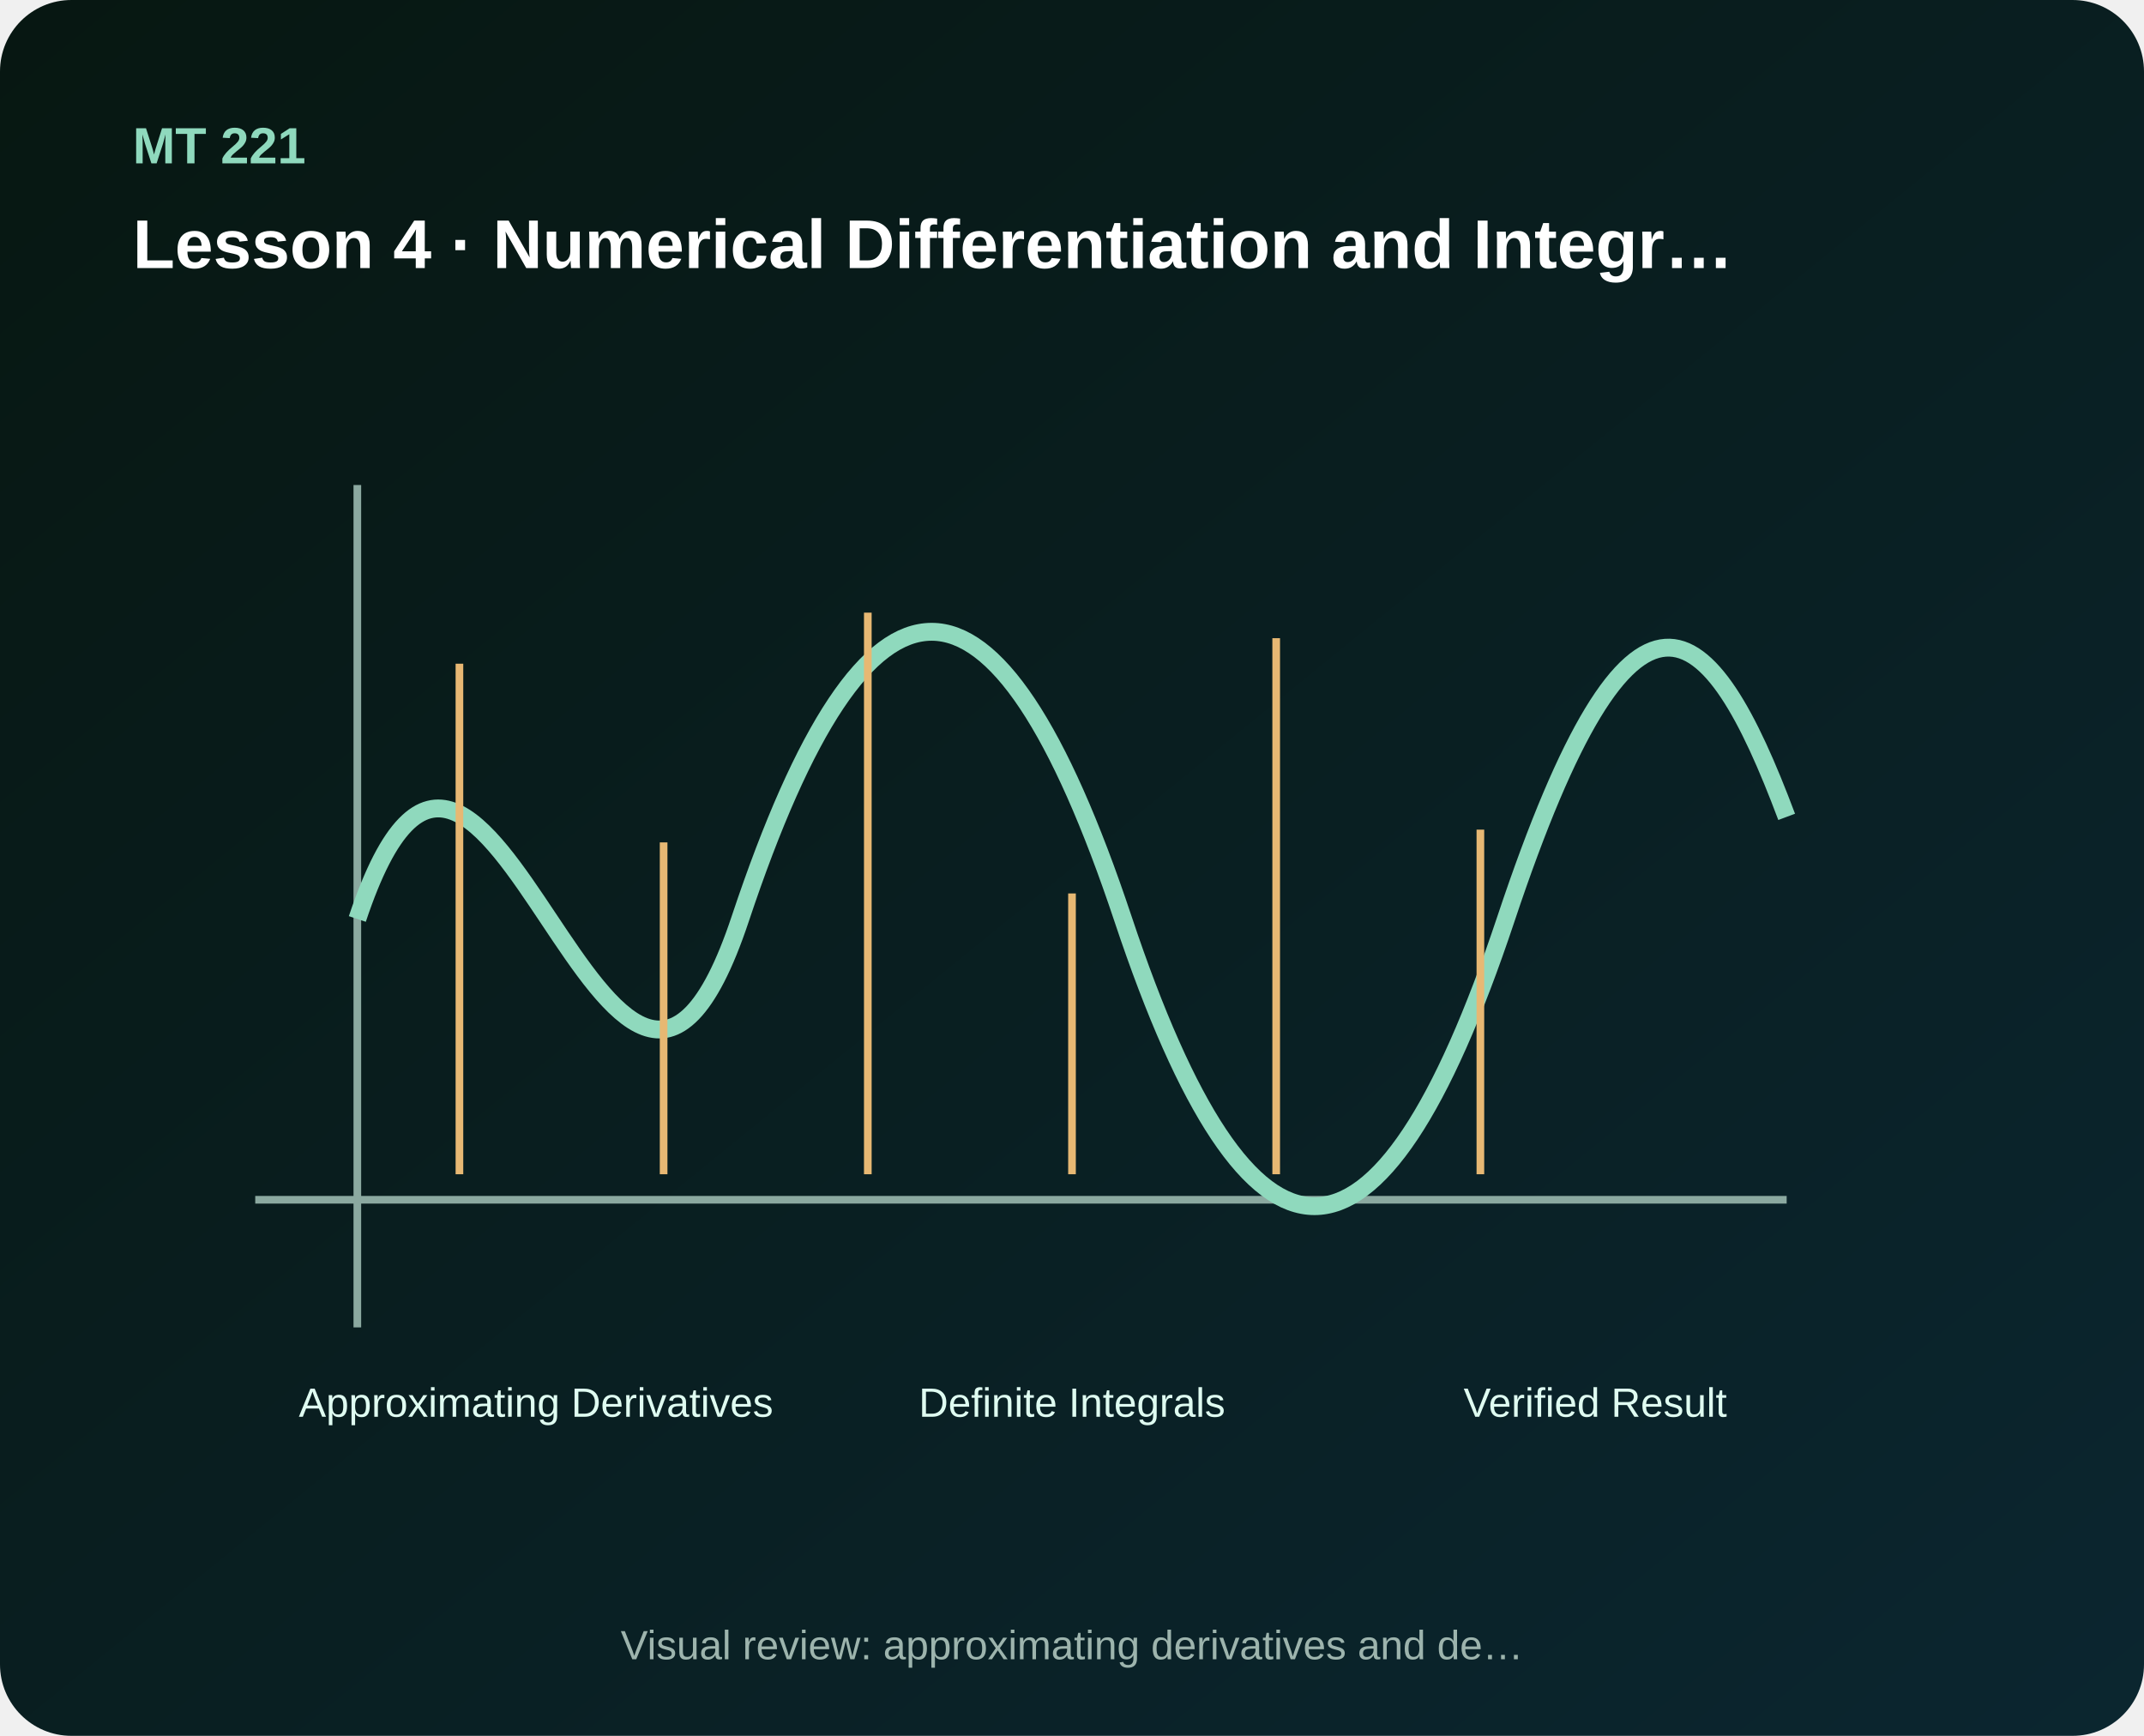
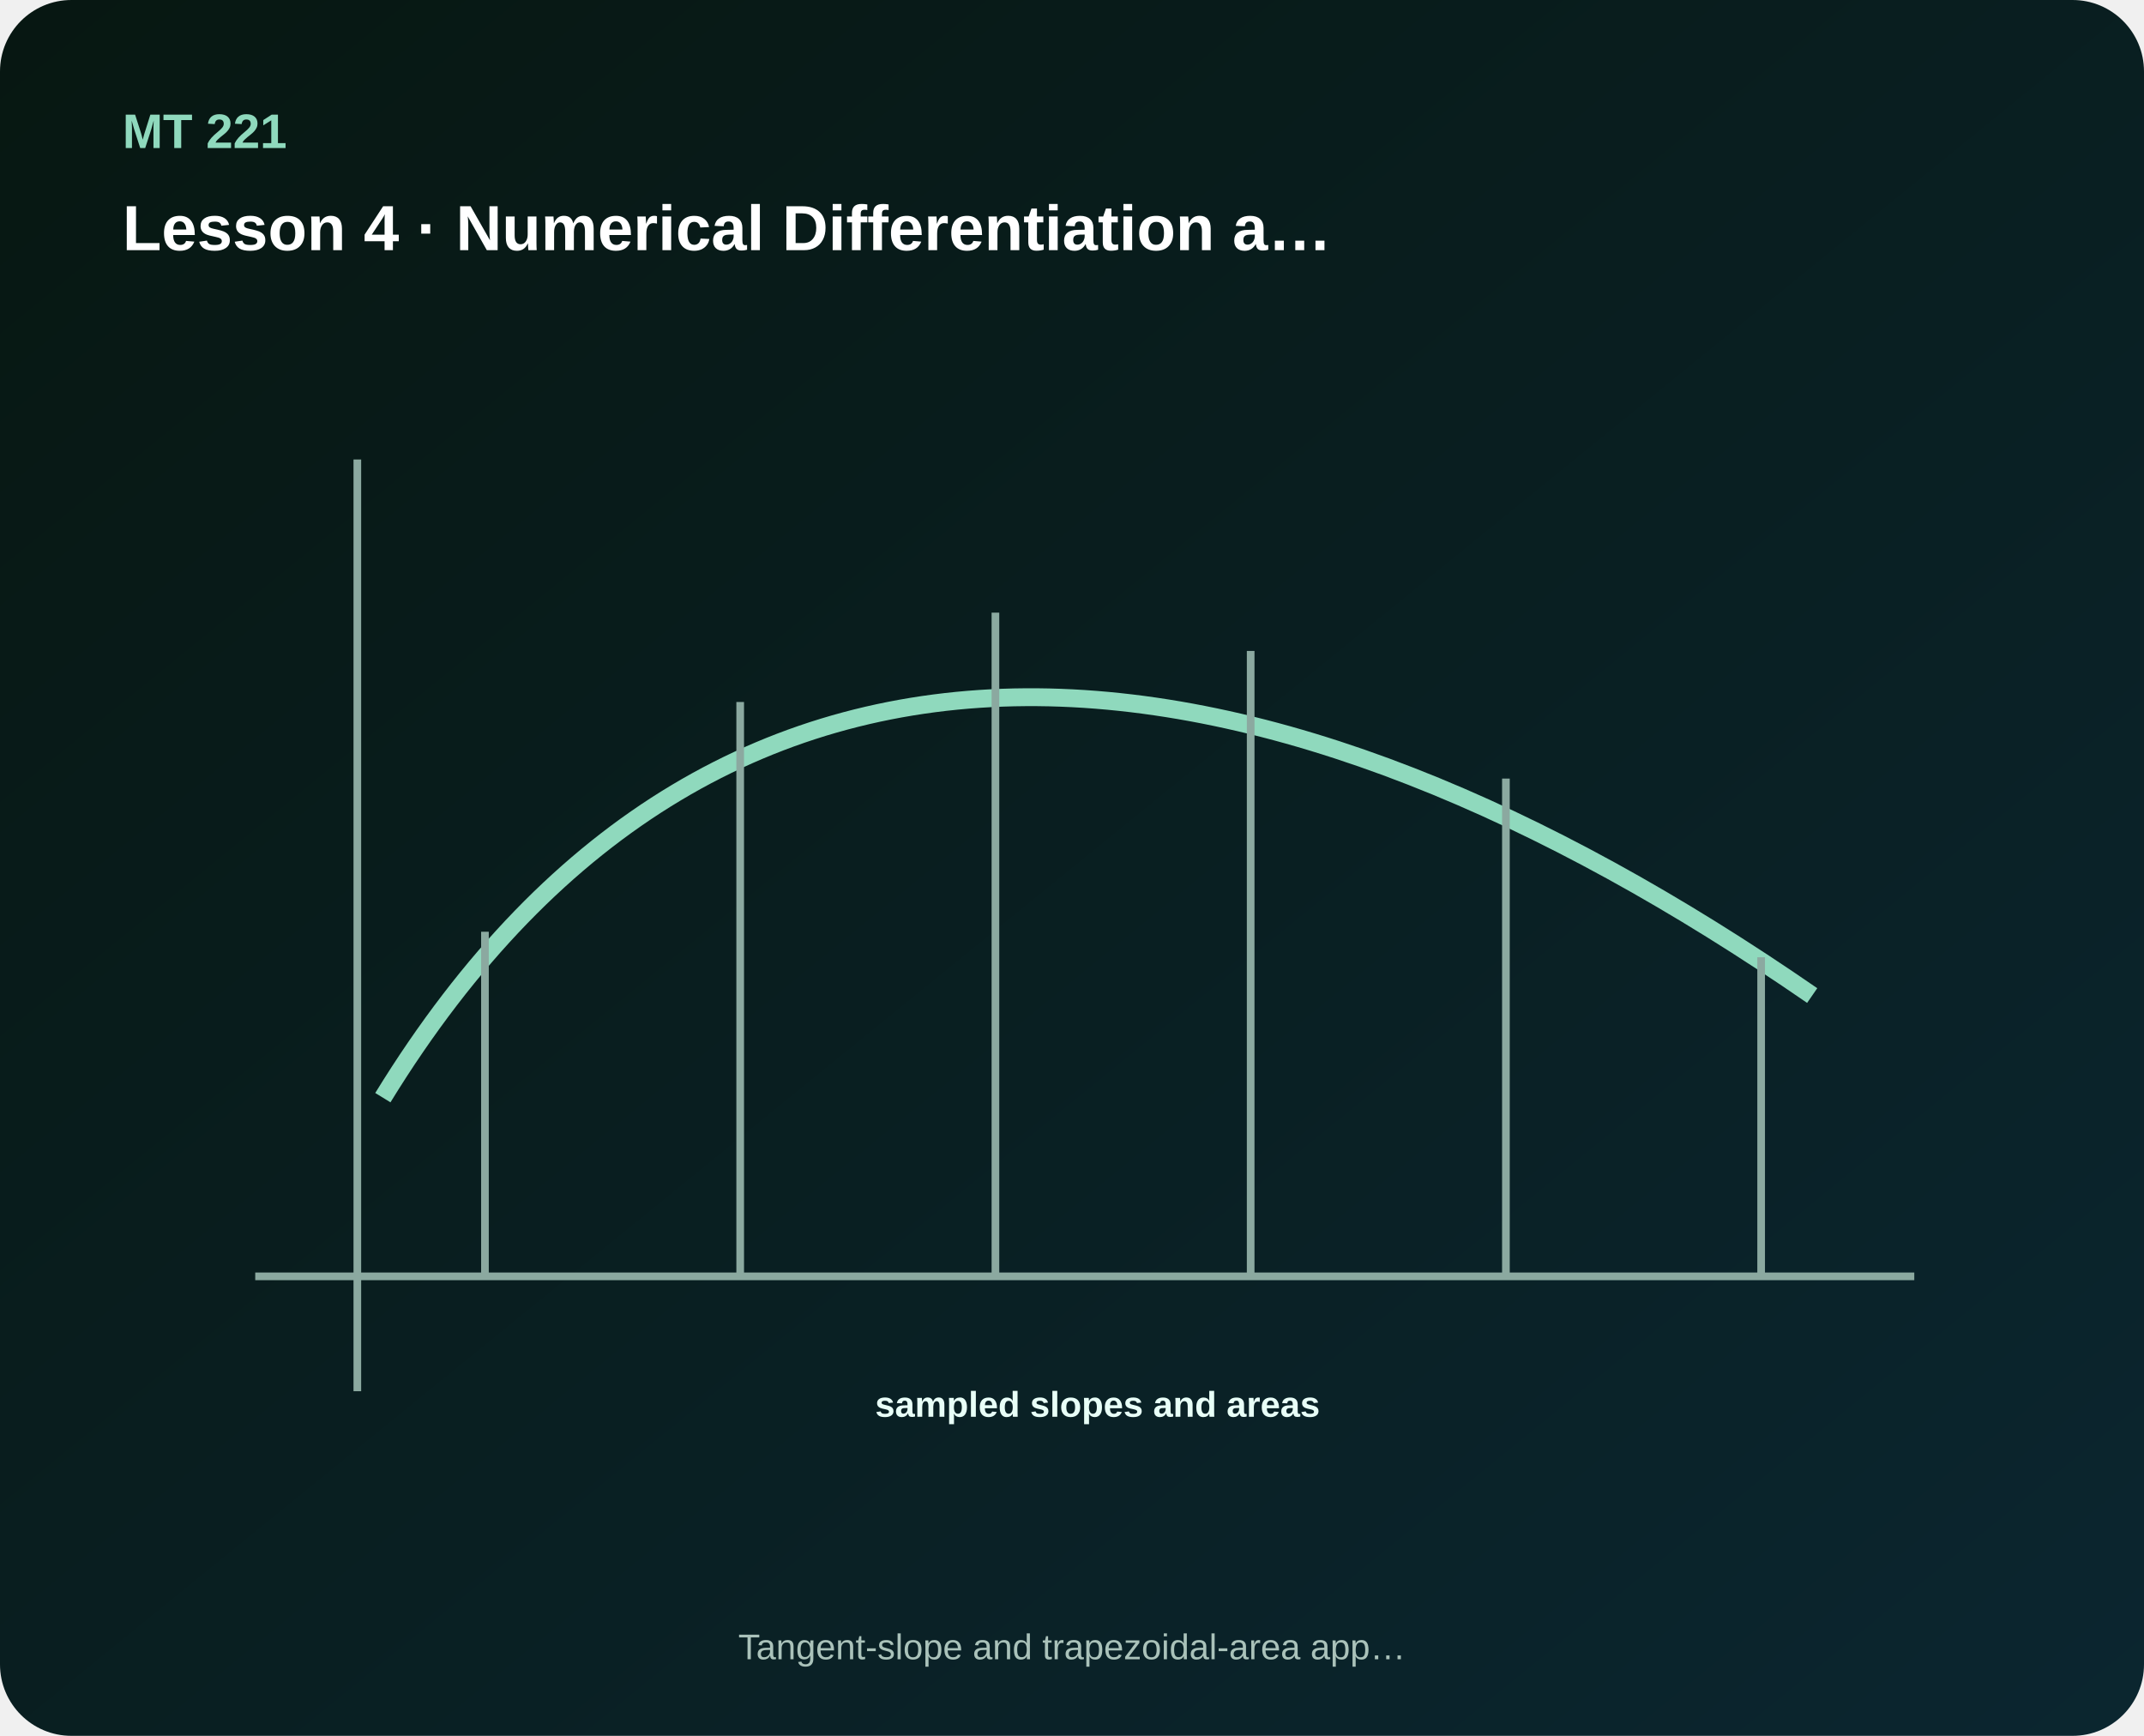
<svg xmlns="http://www.w3.org/2000/svg" viewBox="0 0 840 680" role="img" aria-labelledby="title desc">
  <defs>
    <linearGradient id="bg" x2="1" y2="1">
      <stop stop-color="#071711" />
      <stop offset="1" stop-color="#0b2630" />
    </linearGradient>
  </defs>
  <rect width="840" height="680" rx="28" fill="url(#bg)" />
-   <style>.shape{fill:#102f2b;stroke:#8fd9bd;stroke-width:4}.wire{fill:none;stroke:#dffcf1;stroke-width:5;stroke-linecap:round;stroke-linejoin:round}.axis{fill:none;stroke:#8ba9a0;stroke-width:3}.signal{fill:none;stroke:#8fd9bd;stroke-width:7}.sample{stroke:#e7b873;stroke-width:3}.dimension{fill:none;stroke:#e7b873;stroke-width:3}.dot,.fill{fill:#dffcf1}</style>
-   <text x="52" y="64" text-anchor="start" font-family="Arial,sans-serif" font-size="20" font-weight="700" fill="#8fd9bd">MT 221</text>
-   <text x="52" y="105" text-anchor="start" font-family="Arial,sans-serif" font-size="27" font-weight="700" fill="#ffffff">Lesson 4 · Numerical Differentiation and Integr…</text>
-   <path d="M100 470H700M140 520V190" class="axis" />
-   <path d="M140 360 C190 210 240 510 290 360 S390 210 440 360 S540 510 590 360 S670 240 700 320" class="signal" />
-   <path d="M180 260V460M260 330V460M340 240V460M420 350V460M500 250V460M580 325V460" class="sample" />
-   <text x="210" y="555" text-anchor="middle" font-family="Arial,sans-serif" font-size="16" font-weight="500" fill="#dffcf1">Approximating Derivatives</text>
-   <text x="420" y="555" text-anchor="middle" font-family="Arial,sans-serif" font-size="16" font-weight="500" fill="#dffcf1">Definite Integrals</text>
-   <text x="625" y="555" text-anchor="middle" font-family="Arial,sans-serif" font-size="16" font-weight="500" fill="#dffcf1">Verified Result</text>
-   <text x="420" y="650" text-anchor="middle" font-family="Arial,sans-serif" font-size="16" font-weight="500" fill="#9db4ad">Visual review: approximating derivatives and de…</text>
+   <style>.box{fill:#102f2b;stroke:#8fd9bd;stroke-width:3}.node{fill:#102f2b;stroke:#8fd9bd;stroke-width:4}.accent{fill:#214a41;stroke:#e7b873;stroke-width:3}.line{fill:none;stroke:#dffcf1;stroke-width:5;stroke-linecap:round;stroke-linejoin:round}.thin,.axis{fill:none;stroke:#8ba9a0;stroke-width:3}.signal{fill:none;stroke:#8fd9bd;stroke-width:7}.sample{stroke:#e7b873;stroke-width:3}.goldline{fill:none;stroke:#e7b873;stroke-width:4}.gold{fill:#e7b873}</style>
+   <text x="48" y="58" text-anchor="start" font-family="Arial,sans-serif" font-size="19" font-weight="700" fill="#8fd9bd">MT 221</text>
+   <text x="48" y="98" text-anchor="start" font-family="Arial,sans-serif" font-size="25" font-weight="700" fill="#fff">Lesson 4 · Numerical Differentiation a…</text>
+   <path d="M100 500H750M140 545V180" class="axis" />
+   <path d="M150 430C285 210 500 245 710 390" class="signal" />
+   <path d="M190 500V365" class="thin" />
+   <path d="M290 500V275" class="thin" />
+   <path d="M390 500V240" class="thin" />
+   <path d="M490 500V255" class="thin" />
+   <path d="M590 500V305" class="thin" />
+   <path d="M690 500V375" class="thin" />
+   <text x="430" y="555" text-anchor="middle" font-family="Arial,sans-serif" font-size="14" font-weight="600" fill="#e8fff7">sampled slopes and areas</text>
+   <text x="420" y="650" text-anchor="middle" font-family="Arial,sans-serif" font-size="14" font-weight="400" fill="#aac2ba">Tangent-slope and trapezoidal-area app…</text>
</svg>
